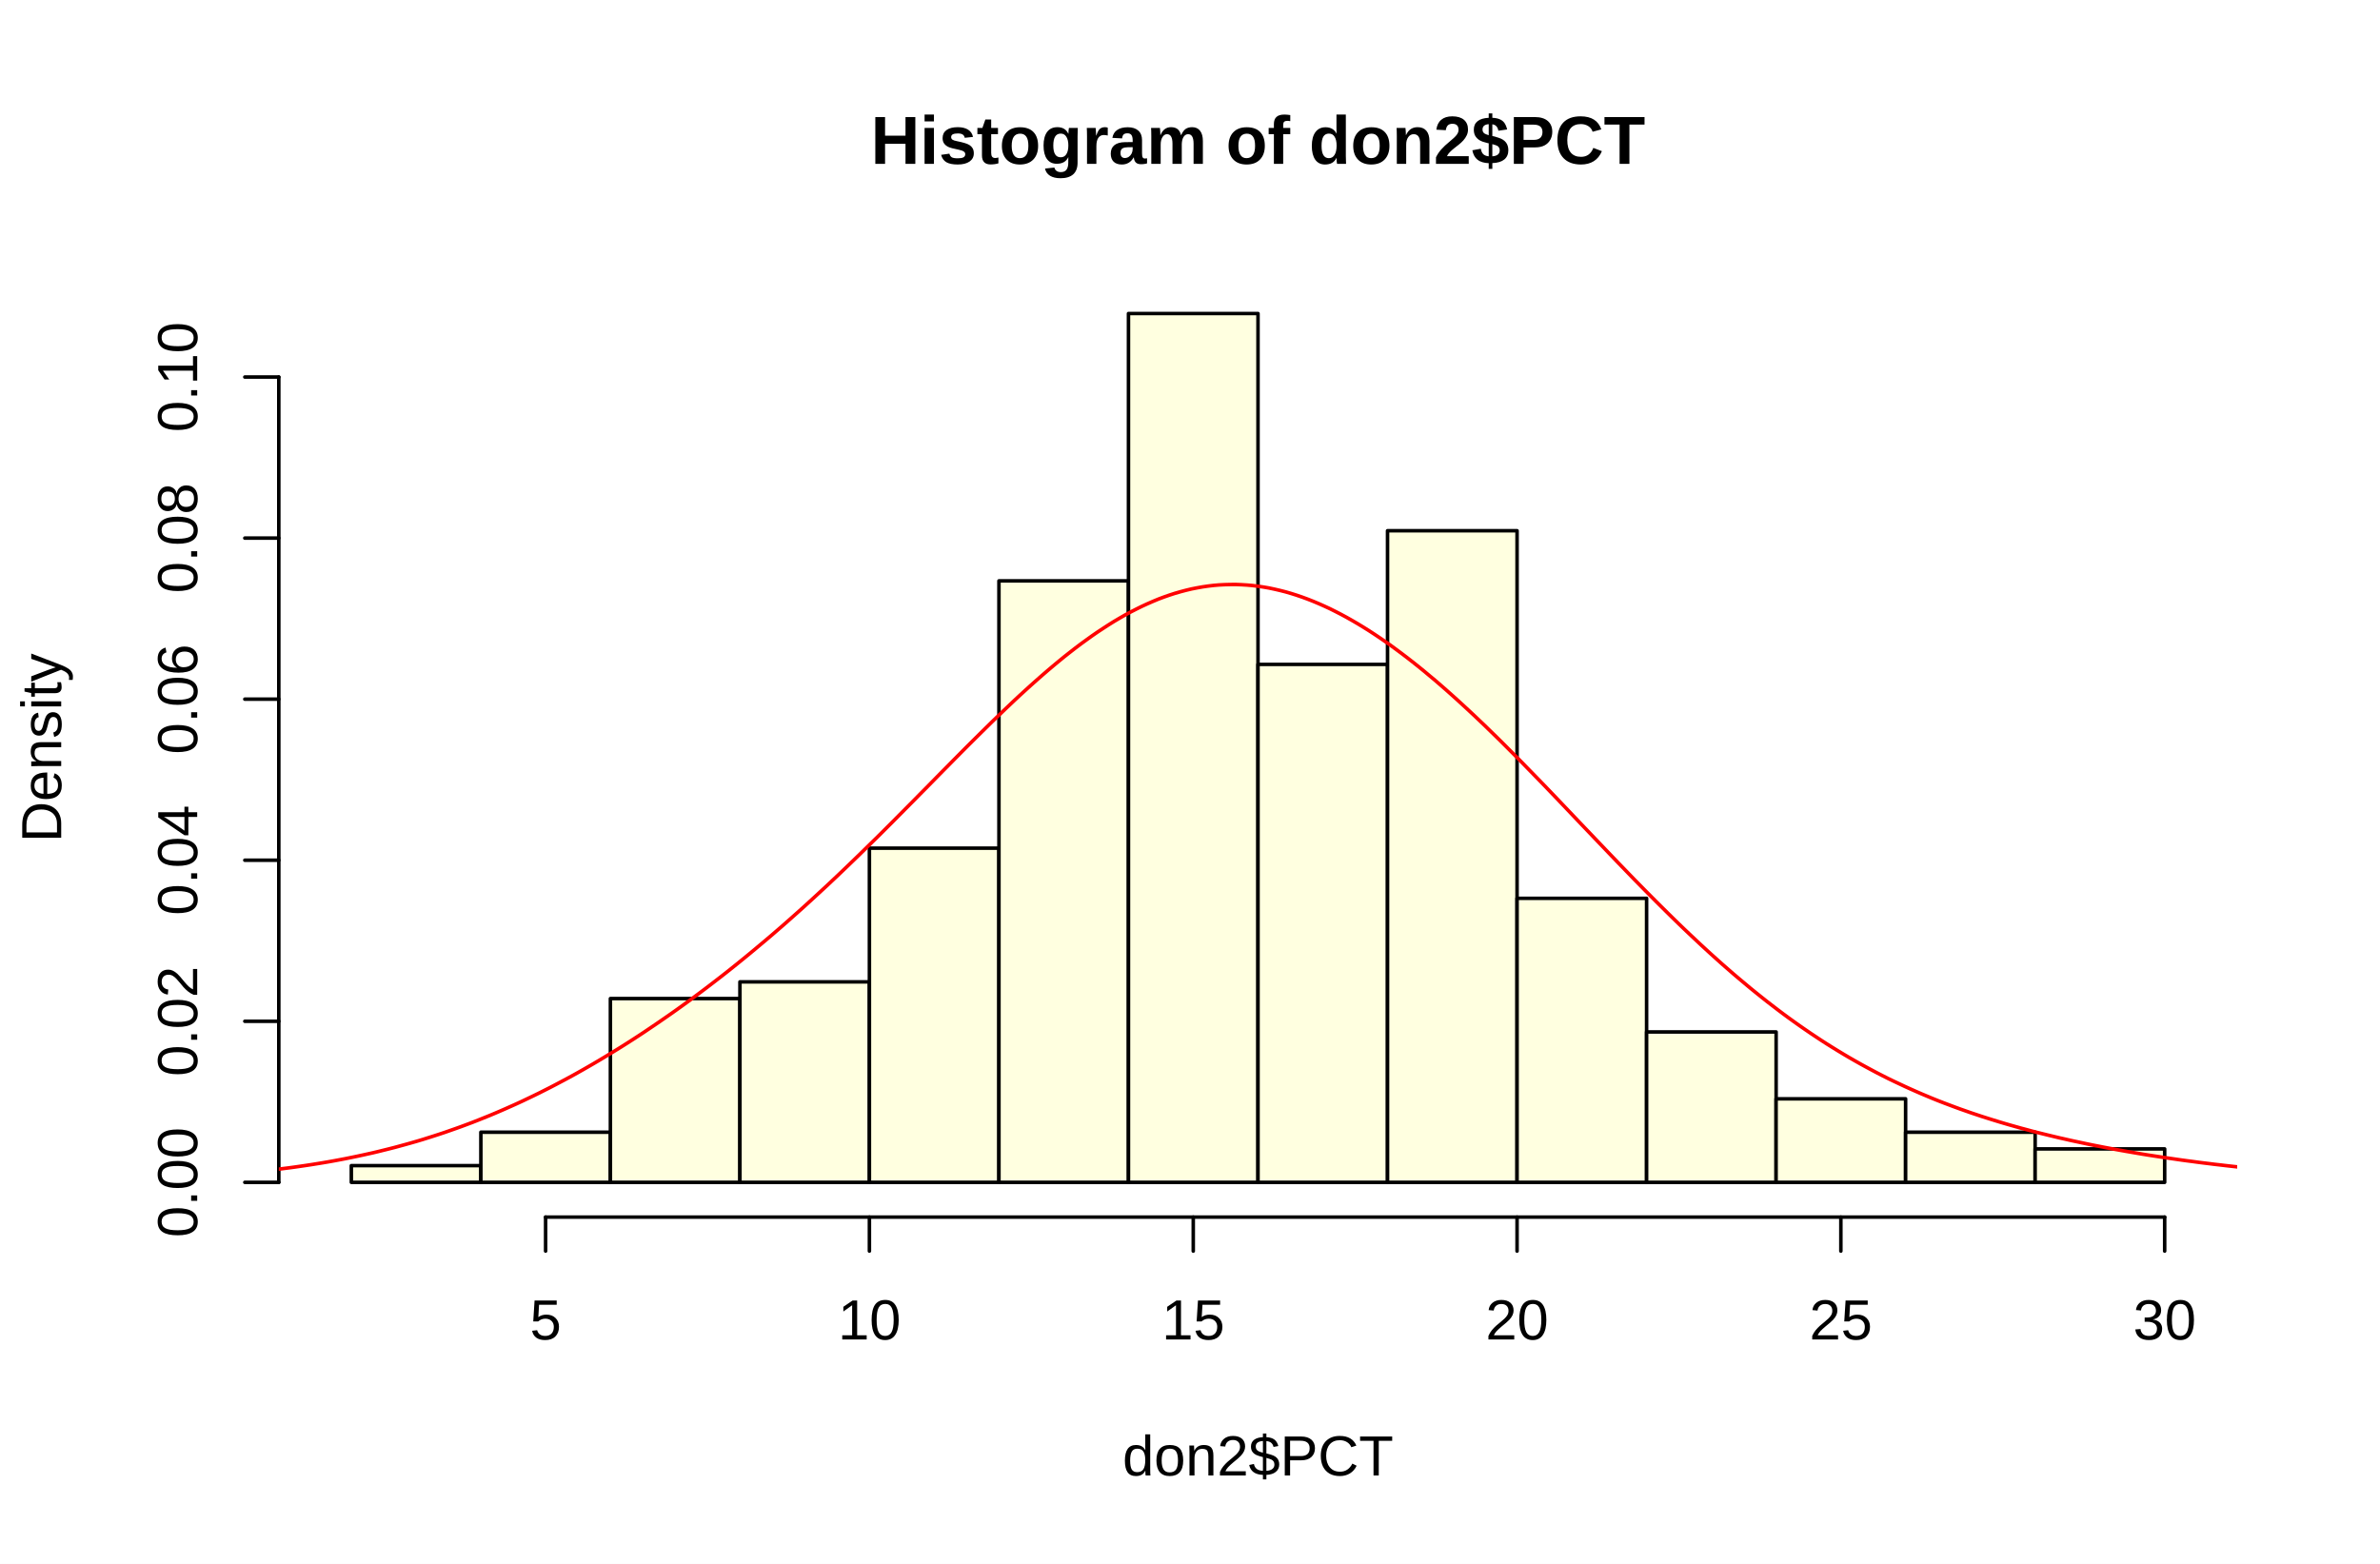
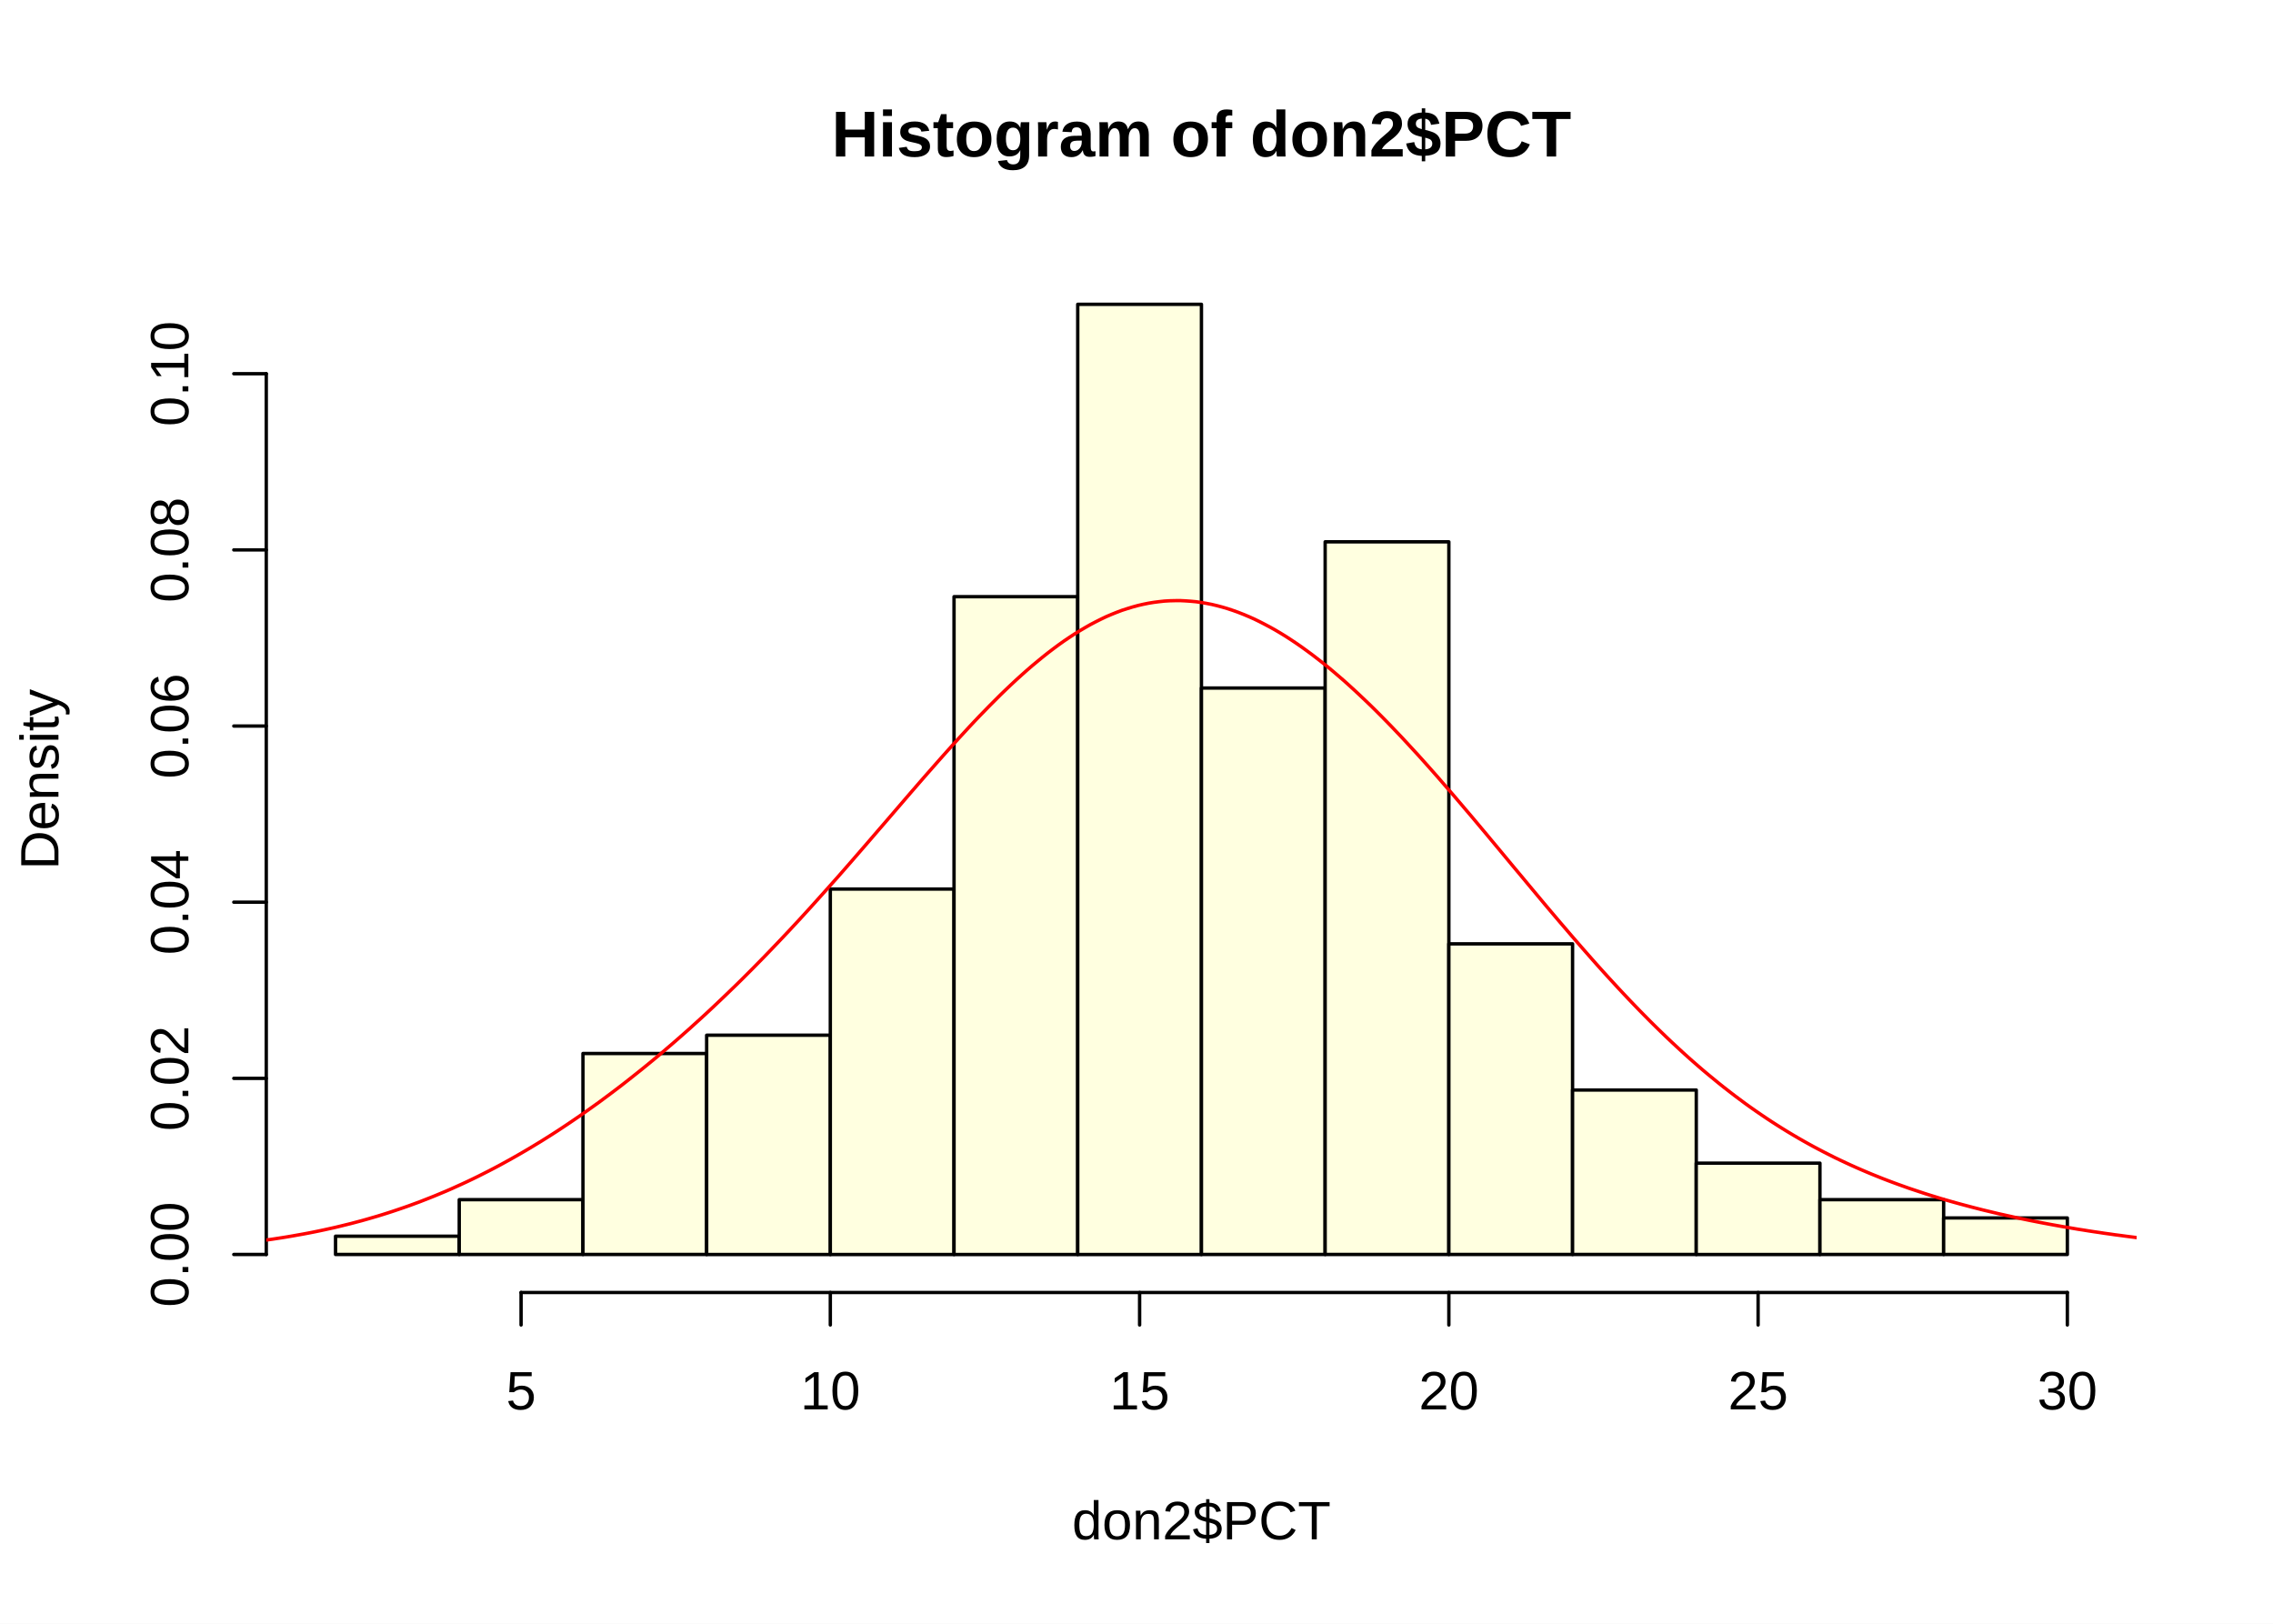
- <svg xmlns="http://www.w3.org/2000/svg" class="svglite" width="504.00pt" height="331.20pt" viewBox="0 0 504.00 331.20">
+ <svg xmlns="http://www.w3.org/2000/svg" class="svglite" width="504.00pt" height="360.00pt" viewBox="0 0 504.00 360.00">
  <defs>
    <style type="text/css">
    .svglite line, .svglite polyline, .svglite polygon, .svglite path, .svglite rect, .svglite circle {
      fill: none;
      stroke: #000000;
      stroke-linecap: round;
      stroke-linejoin: round;
      stroke-miterlimit: 10.00;
    }
  </style>
  </defs>
  <rect width="100%" height="100%" style="stroke: none; fill: #FFFFFF;" />
  <defs>
-     <clipPath id="cpMC4wMHw1MDQuMDB8MC4wMHwzMzEuMjA=">
-       <rect x="0.00" y="0.00" width="504.00" height="331.20" />
+     <clipPath id="cpMC4wMHw1MDQuMDB8MC4wMHwzNjAuMDA=">
+       <rect x="0.00" y="0.00" width="504.00" height="360.00" />
    </clipPath>
  </defs>
-   <g clip-path="url(#cpMC4wMHw1MDQuMDB8MC4wMHwzMzEuMjA=)">
+   <g clip-path="url(#cpMC4wMHw1MDQuMDB8MC4wMHwzNjAuMDA=)">
    <text x="266.40" y="34.70" text-anchor="middle" style="font-size: 14.40px; font-weight: bold; font-family: Arial;" textLength="163.92px" lengthAdjust="spacingAndGlyphs">Histogram of don2$PCT</text>
-     <text x="266.40" y="312.48" text-anchor="middle" style="font-size: 12.00px; font-family: Arial;" textLength="57.38px" lengthAdjust="spacingAndGlyphs">don2$PCT</text>
-     <text transform="translate(12.96,158.40) rotate(-90)" text-anchor="middle" style="font-size: 12.00px; font-family: Arial;" textLength="40.01px" lengthAdjust="spacingAndGlyphs">Density</text>
-     <line x1="115.54" y1="257.76" x2="458.40" y2="257.76" style="stroke-width: 0.75;" />
-     <line x1="115.54" y1="257.76" x2="115.54" y2="264.96" style="stroke-width: 0.75;" />
-     <line x1="184.11" y1="257.76" x2="184.11" y2="264.96" style="stroke-width: 0.75;" />
-     <line x1="252.69" y1="257.76" x2="252.69" y2="264.96" style="stroke-width: 0.75;" />
-     <line x1="321.26" y1="257.76" x2="321.26" y2="264.96" style="stroke-width: 0.75;" />
-     <line x1="389.83" y1="257.76" x2="389.83" y2="264.96" style="stroke-width: 0.75;" />
-     <line x1="458.40" y1="257.76" x2="458.40" y2="264.96" style="stroke-width: 0.75;" />
-     <text x="115.54" y="283.68" text-anchor="middle" style="font-size: 12.00px; font-family: Arial;" textLength="6.67px" lengthAdjust="spacingAndGlyphs">5</text>
-     <text x="184.11" y="283.68" text-anchor="middle" style="font-size: 12.00px; font-family: Arial;" textLength="13.35px" lengthAdjust="spacingAndGlyphs">10</text>
-     <text x="252.69" y="283.68" text-anchor="middle" style="font-size: 12.00px; font-family: Arial;" textLength="13.35px" lengthAdjust="spacingAndGlyphs">15</text>
-     <text x="321.26" y="283.68" text-anchor="middle" style="font-size: 12.00px; font-family: Arial;" textLength="13.35px" lengthAdjust="spacingAndGlyphs">20</text>
-     <text x="389.83" y="283.68" text-anchor="middle" style="font-size: 12.00px; font-family: Arial;" textLength="13.35px" lengthAdjust="spacingAndGlyphs">25</text>
-     <text x="458.40" y="283.68" text-anchor="middle" style="font-size: 12.00px; font-family: Arial;" textLength="13.35px" lengthAdjust="spacingAndGlyphs">30</text>
-     <line x1="59.04" y1="250.40" x2="59.04" y2="79.85" style="stroke-width: 0.75;" />
-     <line x1="59.04" y1="250.40" x2="51.84" y2="250.40" style="stroke-width: 0.75;" />
-     <line x1="59.04" y1="216.29" x2="51.84" y2="216.29" style="stroke-width: 0.75;" />
-     <line x1="59.04" y1="182.18" x2="51.84" y2="182.18" style="stroke-width: 0.75;" />
-     <line x1="59.04" y1="148.07" x2="51.84" y2="148.07" style="stroke-width: 0.75;" />
-     <line x1="59.04" y1="113.96" x2="51.84" y2="113.96" style="stroke-width: 0.75;" />
-     <line x1="59.04" y1="79.85" x2="51.84" y2="79.85" style="stroke-width: 0.75;" />
-     <text transform="translate(41.76,250.40) rotate(-90)" text-anchor="middle" style="font-size: 12.00px; font-family: Arial;" textLength="23.36px" lengthAdjust="spacingAndGlyphs">0.00</text>
-     <text transform="translate(41.76,216.29) rotate(-90)" text-anchor="middle" style="font-size: 12.00px; font-family: Arial;" textLength="23.36px" lengthAdjust="spacingAndGlyphs">0.02</text>
-     <text transform="translate(41.76,182.18) rotate(-90)" text-anchor="middle" style="font-size: 12.00px; font-family: Arial;" textLength="23.36px" lengthAdjust="spacingAndGlyphs">0.04</text>
-     <text transform="translate(41.76,148.07) rotate(-90)" text-anchor="middle" style="font-size: 12.00px; font-family: Arial;" textLength="23.36px" lengthAdjust="spacingAndGlyphs">0.06</text>
-     <text transform="translate(41.76,113.96) rotate(-90)" text-anchor="middle" style="font-size: 12.00px; font-family: Arial;" textLength="23.36px" lengthAdjust="spacingAndGlyphs">0.08</text>
-     <text transform="translate(41.76,79.85) rotate(-90)" text-anchor="middle" style="font-size: 12.00px; font-family: Arial;" textLength="23.36px" lengthAdjust="spacingAndGlyphs">0.10</text>
+     <text x="266.40" y="341.28" text-anchor="middle" style="font-size: 12.00px; font-family: Arial;" textLength="57.38px" lengthAdjust="spacingAndGlyphs">don2$PCT</text>
+     <text transform="translate(12.96,172.80) rotate(-90)" text-anchor="middle" style="font-size: 12.00px; font-family: Arial;" textLength="40.01px" lengthAdjust="spacingAndGlyphs">Density</text>
+     <line x1="115.54" y1="286.56" x2="458.40" y2="286.56" style="stroke-width: 0.75;" />
+     <line x1="115.54" y1="286.56" x2="115.54" y2="293.76" style="stroke-width: 0.75;" />
+     <line x1="184.11" y1="286.56" x2="184.11" y2="293.76" style="stroke-width: 0.75;" />
+     <line x1="252.69" y1="286.56" x2="252.69" y2="293.76" style="stroke-width: 0.75;" />
+     <line x1="321.26" y1="286.56" x2="321.26" y2="293.76" style="stroke-width: 0.75;" />
+     <line x1="389.83" y1="286.56" x2="389.83" y2="293.76" style="stroke-width: 0.75;" />
+     <line x1="458.40" y1="286.56" x2="458.40" y2="293.76" style="stroke-width: 0.75;" />
+     <text x="115.54" y="312.48" text-anchor="middle" style="font-size: 12.00px; font-family: Arial;" textLength="6.67px" lengthAdjust="spacingAndGlyphs">5</text>
+     <text x="184.11" y="312.48" text-anchor="middle" style="font-size: 12.00px; font-family: Arial;" textLength="13.35px" lengthAdjust="spacingAndGlyphs">10</text>
+     <text x="252.69" y="312.48" text-anchor="middle" style="font-size: 12.00px; font-family: Arial;" textLength="13.35px" lengthAdjust="spacingAndGlyphs">15</text>
+     <text x="321.26" y="312.48" text-anchor="middle" style="font-size: 12.00px; font-family: Arial;" textLength="13.35px" lengthAdjust="spacingAndGlyphs">20</text>
+     <text x="389.83" y="312.48" text-anchor="middle" style="font-size: 12.00px; font-family: Arial;" textLength="13.35px" lengthAdjust="spacingAndGlyphs">25</text>
+     <text x="458.40" y="312.48" text-anchor="middle" style="font-size: 12.00px; font-family: Arial;" textLength="13.35px" lengthAdjust="spacingAndGlyphs">30</text>
+     <line x1="59.04" y1="278.13" x2="59.04" y2="82.86" style="stroke-width: 0.75;" />
+     <line x1="59.04" y1="278.13" x2="51.84" y2="278.13" style="stroke-width: 0.75;" />
+     <line x1="59.04" y1="239.08" x2="51.84" y2="239.08" style="stroke-width: 0.75;" />
+     <line x1="59.04" y1="200.02" x2="51.84" y2="200.02" style="stroke-width: 0.75;" />
+     <line x1="59.04" y1="160.97" x2="51.84" y2="160.97" style="stroke-width: 0.75;" />
+     <line x1="59.04" y1="121.92" x2="51.84" y2="121.92" style="stroke-width: 0.75;" />
+     <line x1="59.04" y1="82.86" x2="51.84" y2="82.86" style="stroke-width: 0.75;" />
+     <text transform="translate(41.76,278.13) rotate(-90)" text-anchor="middle" style="font-size: 12.00px; font-family: Arial;" textLength="23.36px" lengthAdjust="spacingAndGlyphs">0.00</text>
+     <text transform="translate(41.76,239.08) rotate(-90)" text-anchor="middle" style="font-size: 12.00px; font-family: Arial;" textLength="23.36px" lengthAdjust="spacingAndGlyphs">0.02</text>
+     <text transform="translate(41.76,200.02) rotate(-90)" text-anchor="middle" style="font-size: 12.00px; font-family: Arial;" textLength="23.36px" lengthAdjust="spacingAndGlyphs">0.04</text>
+     <text transform="translate(41.76,160.97) rotate(-90)" text-anchor="middle" style="font-size: 12.00px; font-family: Arial;" textLength="23.36px" lengthAdjust="spacingAndGlyphs">0.06</text>
+     <text transform="translate(41.76,121.92) rotate(-90)" text-anchor="middle" style="font-size: 12.00px; font-family: Arial;" textLength="23.36px" lengthAdjust="spacingAndGlyphs">0.08</text>
+     <text transform="translate(41.76,82.86) rotate(-90)" text-anchor="middle" style="font-size: 12.00px; font-family: Arial;" textLength="23.36px" lengthAdjust="spacingAndGlyphs">0.10</text>
  </g>
  <defs>
-     <clipPath id="cpNTkuMDR8NDczLjc2fDU5LjA0fDI1Ny43Ng==">
-       <rect x="59.04" y="59.04" width="414.72" height="198.72" />
+     <clipPath id="cpNTkuMDR8NDczLjc2fDU5LjA0fDI4Ni41Ng==">
+       <rect x="59.04" y="59.04" width="414.72" height="227.52" />
    </clipPath>
  </defs>
-   <g clip-path="url(#cpNTkuMDR8NDczLjc2fDU5LjA0fDI1Ny43Ng==)">
-     <rect x="74.40" y="246.86" width="27.43" height="3.54" style="stroke-width: 0.75; fill: #FFFFE0;" />
-     <rect x="101.83" y="239.78" width="27.43" height="10.62" style="stroke-width: 0.75; fill: #FFFFE0;" />
-     <rect x="129.26" y="211.48" width="27.43" height="38.92" style="stroke-width: 0.75; fill: #FFFFE0;" />
-     <rect x="156.69" y="207.94" width="27.43" height="42.46" style="stroke-width: 0.75; fill: #FFFFE0;" />
-     <rect x="184.11" y="179.63" width="27.43" height="70.77" style="stroke-width: 0.75; fill: #FFFFE0;" />
-     <rect x="211.54" y="123.02" width="27.43" height="127.38" style="stroke-width: 0.75; fill: #FFFFE0;" />
-     <rect x="238.97" y="66.40" width="27.43" height="184.00" style="stroke-width: 0.75; fill: #FFFFE0;" />
-     <rect x="266.40" y="140.71" width="27.43" height="109.69" style="stroke-width: 0.75; fill: #FFFFE0;" />
-     <rect x="293.83" y="112.40" width="27.43" height="138.00" style="stroke-width: 0.75; fill: #FFFFE0;" />
-     <rect x="321.26" y="190.25" width="27.43" height="60.15" style="stroke-width: 0.75; fill: #FFFFE0;" />
-     <rect x="348.69" y="218.55" width="27.43" height="31.85" style="stroke-width: 0.75; fill: #FFFFE0;" />
-     <rect x="376.11" y="232.71" width="27.43" height="17.69" style="stroke-width: 0.75; fill: #FFFFE0;" />
-     <rect x="403.54" y="239.78" width="27.43" height="10.62" style="stroke-width: 0.75; fill: #FFFFE0;" />
-     <rect x="430.97" y="243.32" width="27.43" height="7.08" style="stroke-width: 0.75; fill: #FFFFE0;" />
-     <polyline points="0.00,250.29 0.52,250.29 1.70,250.28 2.87,250.27 4.04,250.26 5.21,250.25 6.38,250.23 7.55,250.22 8.72,250.21 9.89,250.19 11.06,250.18 12.23,250.16 13.41,250.14 14.58,250.12 15.75,250.10 16.92,250.08 18.09,250.06 19.26,250.03 20.43,250.01 21.60,249.98 22.77,249.95 23.95,249.92 25.12,249.89 26.29,249.85 27.46,249.81 28.63,249.78 29.80,249.73 30.97,249.69 32.14,249.64 33.31,249.60 34.49,249.54 35.66,249.49 36.83,249.43 38.00,249.37 39.17,249.31 40.34,249.24 41.51,249.17 42.68,249.10 43.85,249.02 45.03,248.94 46.20,248.85 47.37,248.76 48.54,248.67 49.71,248.57 50.88,248.47 52.05,248.36 53.22,248.24 54.39,248.13 55.57,248.00 56.74,247.87 57.91,247.74 59.08,247.60 60.25,247.45 61.42,247.30 62.59,247.14 63.76,246.97 64.93,246.80 66.10,246.62 67.28,246.43 68.45,246.24 69.62,246.04 70.79,245.83 71.96,245.61 73.13,245.39 74.30,245.15 75.47,244.91 76.64,244.66 77.82,244.40 78.99,244.14 80.16,243.86 81.33,243.57 82.50,243.28 83.67,242.98 84.84,242.66 86.01,242.34 87.18,242.01 88.36,241.67 89.53,241.32 90.70,240.95 91.87,240.58 93.04,240.20 94.21,239.81 95.38,239.40 96.55,238.99 97.72,238.57 98.90,238.13 100.07,237.69 101.24,237.23 102.41,236.76 103.58,236.29 104.75,235.80 105.92,235.30 107.09,234.79 108.26,234.27 109.44,233.74 110.61,233.20 111.78,232.64 112.95,232.08 114.12,231.51 115.29,230.92 116.46,230.33 117.63,229.72 118.80,229.10 119.97,228.48 121.15,227.84 122.32,227.19 123.49,226.53 124.66,225.86 125.83,225.18 127.00,224.49 128.17,223.79 129.34,223.08 130.51,222.36 131.69,221.63 132.86,220.89 134.03,220.14 135.20,219.38 136.37,218.61 137.54,217.82 138.71,217.03 139.88,216.23 141.05,215.42 142.23,214.60 143.40,213.77 144.57,212.93 145.74,212.08 146.91,211.22 148.08,210.35 149.25,209.47 150.42,208.58 151.59,207.68 152.77,206.77 153.94,205.85 155.11,204.92 156.28,203.98 157.45,203.03 158.62,202.07 159.79,201.10 160.96,200.12 162.13,199.14 163.31,198.14 164.48,197.13 165.65,196.12 166.82,195.09 167.99,194.05 169.16,193.01 170.33,191.96 171.50,190.89 172.67,189.82 173.84,188.74 175.02,187.65 176.19,186.55 177.36,185.45 178.53,184.33 179.70,183.21 180.87,182.08 182.04,180.95 183.21,179.80 184.38,178.65 185.56,177.50 186.73,176.34 187.90,175.17 189.07,174.00 190.24,172.82 191.41,171.64 192.58,170.46 193.75,169.28 194.92,168.09 196.10,166.90 197.27,165.71 198.44,164.52 199.61,163.33 200.78,162.15 201.95,160.96 203.12,159.78 204.29,158.60 205.46,157.43 206.64,156.26 207.81,155.10 208.98,153.95 210.15,152.80 211.32,151.67 212.49,150.54 213.66,149.43 214.83,148.32 216.00,147.23 217.17,146.16 218.35,145.09 219.52,144.05 220.69,143.02 221.86,142.01 223.03,141.02 224.20,140.05 225.37,139.09 226.54,138.17 227.71,137.26 228.89,136.37 230.06,135.52 231.23,134.68 232.40,133.87 233.57,133.10 234.74,132.34 235.91,131.61 237.08,130.92 238.25,130.25 239.43,129.61 240.60,129.01 241.77,128.43 242.94,127.89 244.11,127.38 245.28,126.89 246.45,126.45 247.62,126.04 248.79,125.66 249.97,125.32 251.14,125.01 252.31,124.73 253.48,124.50 254.65,124.29 255.82,124.12 256.99,123.98 258.16,123.88 259.33,123.82 260.51,123.79 261.68,123.78 262.85,123.83 264.02,123.90 265.19,124.00 266.36,124.15 267.53,124.32 268.70,124.52 269.87,124.77 271.04,125.04 272.22,125.34 273.39,125.68 274.56,126.05 275.73,126.45 276.90,126.88 278.07,127.34 279.24,127.83 280.41,128.35 281.58,128.89 282.76,129.48 283.93,130.08 285.10,130.71 286.27,131.37 287.44,132.05 288.61,132.76 289.78,133.49 290.95,134.25 292.12,135.03 293.30,135.84 294.47,136.66 295.64,137.52 296.81,138.39 297.98,139.28 299.15,140.19 300.32,141.12 301.49,142.07 302.66,143.05 303.84,144.03 305.01,145.04 306.18,146.06 307.35,147.10 308.52,148.15 309.69,149.22 310.86,150.30 312.03,151.39 313.20,152.50 314.38,153.62 315.55,154.76 316.72,155.90 317.89,157.05 319.06,158.22 320.23,159.39 321.40,160.57 322.57,161.76 323.74,162.96 324.91,164.16 326.09,165.37 327.26,166.58 328.43,167.80 329.60,169.02 330.77,170.25 331.94,171.48 333.11,172.71 334.28,173.94 335.45,175.17 336.63,176.40 337.80,177.63 338.97,178.85 340.14,180.08 341.31,181.30 342.48,182.52 343.65,183.73 344.82,184.94 345.99,186.15 347.17,187.35 348.34,188.54 349.51,189.72 350.68,190.90 351.85,192.06 353.02,193.22 354.19,194.37 355.36,195.51 356.53,196.64 357.71,197.76 358.88,198.86 360.05,199.96 361.22,201.04 362.39,202.11 363.56,203.16 364.73,204.21 365.90,205.23 367.07,206.25 368.25,207.25 369.42,208.23 370.59,209.21 371.76,210.16 372.93,211.10 374.10,212.03 375.27,212.93 376.44,213.83 377.61,214.71 378.78,215.57 379.96,216.42 381.13,217.25 382.30,218.06 383.47,218.86 384.64,219.64 385.81,220.41 386.98,221.16 388.15,221.89 389.32,222.61 390.50,223.32 391.67,224.01 392.84,224.68 394.01,225.34 395.18,225.98 396.35,226.61 397.52,227.23 398.69,227.83 399.86,228.42 401.04,228.99 402.21,229.54 403.38,230.09 404.55,230.62 405.72,231.14 406.89,231.65 408.06,232.14 409.23,232.63 410.40,233.10 411.58,233.56 412.75,234.00 413.92,234.44 415.09,234.87 416.26,235.28 417.43,235.69 418.60,236.08 419.77,236.47 420.94,236.84 422.12,237.21 423.29,237.57 424.46,237.92 425.63,238.26 426.80,238.59 427.97,238.92 429.14,239.23 430.31,239.55 431.48,239.85 432.65,240.14 433.83,240.43 435.00,240.71 436.17,240.99 437.34,241.25 438.51,241.52 439.68,241.77 440.85,242.02 442.02,242.27 443.19,242.51 444.37,242.74 445.54,242.97 446.71,243.19 447.88,243.41 449.05,243.62 450.22,243.83 451.39,244.03 452.56,244.23 453.73,244.43 454.91,244.62 456.08,244.80 457.25,244.98 458.42,245.16 459.59,245.33 460.76,245.50 461.93,245.67 463.10,245.83 464.27,245.98 465.45,246.14 466.62,246.29 467.79,246.43 468.96,246.58 470.13,246.71 471.30,246.85 472.47,246.98 473.64,247.11 474.81,247.23 475.99,247.36 477.16,247.47 478.33,247.59 479.50,247.70 480.67,247.81 481.84,247.91 483.01,248.02 484.18,248.11 485.35,248.21 486.52,248.30 487.70,248.39 488.87,248.48 490.04,248.57 491.21,248.65 492.38,248.73 493.55,248.80 494.72,248.88 495.89,248.95 497.06,249.02 498.24,249.08 499.41,249.15 500.58,249.21 501.75,249.27 502.92,249.32 504.00,249.37 " style="stroke-width: 0.75; stroke: #FF0000;" />
+   <g clip-path="url(#cpNTkuMDR8NDczLjc2fDU5LjA0fDI4Ni41Ng==)">
+     <rect x="74.40" y="274.08" width="27.43" height="4.05" style="stroke-width: 0.75; fill: #FFFFE0;" />
+     <rect x="101.83" y="265.98" width="27.43" height="12.15" style="stroke-width: 0.75; fill: #FFFFE0;" />
+     <rect x="129.26" y="233.57" width="27.43" height="44.56" style="stroke-width: 0.75; fill: #FFFFE0;" />
+     <rect x="156.69" y="229.52" width="27.43" height="48.62" style="stroke-width: 0.75; fill: #FFFFE0;" />
+     <rect x="184.11" y="197.11" width="27.43" height="81.03" style="stroke-width: 0.75; fill: #FFFFE0;" />
+     <rect x="211.54" y="132.29" width="27.43" height="145.85" style="stroke-width: 0.75; fill: #FFFFE0;" />
+     <rect x="238.97" y="67.47" width="27.43" height="210.67" style="stroke-width: 0.75; fill: #FFFFE0;" />
+     <rect x="266.40" y="152.54" width="27.43" height="125.59" style="stroke-width: 0.75; fill: #FFFFE0;" />
+     <rect x="293.83" y="120.13" width="27.43" height="158.00" style="stroke-width: 0.75; fill: #FFFFE0;" />
+     <rect x="321.26" y="209.26" width="27.43" height="68.87" style="stroke-width: 0.75; fill: #FFFFE0;" />
+     <rect x="348.69" y="241.67" width="27.43" height="36.46" style="stroke-width: 0.75; fill: #FFFFE0;" />
+     <rect x="376.11" y="257.88" width="27.43" height="20.26" style="stroke-width: 0.75; fill: #FFFFE0;" />
+     <rect x="403.54" y="265.98" width="27.43" height="12.15" style="stroke-width: 0.75; fill: #FFFFE0;" />
+     <rect x="430.97" y="270.03" width="27.43" height="8.10" style="stroke-width: 0.75; fill: #FFFFE0;" />
+     <polyline points="0.00,278.01 0.52,278.00 1.70,277.99 2.87,277.98 4.04,277.97 5.21,277.96 6.38,277.94 7.55,277.93 8.72,277.91 9.89,277.89 11.06,277.88 12.23,277.86 13.41,277.84 14.58,277.82 15.75,277.79 16.92,277.77 18.09,277.74 19.26,277.71 20.43,277.68 21.60,277.65 22.77,277.62 23.95,277.58 25.12,277.55 26.29,277.51 27.46,277.46 28.63,277.42 29.80,277.37 30.97,277.32 32.14,277.27 33.31,277.21 34.49,277.15 35.66,277.09 36.83,277.03 38.00,276.96 39.17,276.88 40.34,276.81 41.51,276.73 42.68,276.64 43.85,276.55 45.03,276.46 46.20,276.36 47.37,276.26 48.54,276.15 49.71,276.04 50.88,275.92 52.05,275.79 53.22,275.67 54.39,275.53 55.57,275.39 56.74,275.24 57.91,275.09 59.08,274.92 60.25,274.76 61.42,274.58 62.59,274.40 63.76,274.21 64.93,274.01 66.10,273.80 67.28,273.59 68.45,273.37 69.62,273.14 70.79,272.90 71.96,272.65 73.13,272.39 74.30,272.13 75.47,271.85 76.64,271.56 77.82,271.27 78.99,270.96 80.16,270.65 81.33,270.32 82.50,269.98 83.67,269.64 84.84,269.28 86.01,268.91 87.18,268.53 88.36,268.13 89.53,267.73 90.70,267.32 91.87,266.89 93.04,266.46 94.21,266.00 95.38,265.54 96.55,265.07 97.72,264.58 98.90,264.09 100.07,263.58 101.24,263.05 102.41,262.52 103.58,261.98 104.75,261.42 105.92,260.85 107.09,260.26 108.26,259.67 109.44,259.06 110.61,258.44 111.78,257.80 112.95,257.16 114.12,256.50 115.29,255.83 116.46,255.15 117.63,254.46 118.80,253.75 119.97,253.04 121.15,252.30 122.32,251.56 123.49,250.81 124.66,250.04 125.83,249.26 127.00,248.47 128.17,247.67 129.34,246.86 130.51,246.03 131.69,245.19 132.86,244.35 134.03,243.48 135.20,242.61 136.37,241.73 137.54,240.84 138.71,239.93 139.88,239.01 141.05,238.08 142.23,237.14 143.40,236.19 144.57,235.23 145.74,234.26 146.91,233.27 148.08,232.27 149.25,231.27 150.42,230.25 151.59,229.22 152.77,228.18 153.94,227.12 155.11,226.06 156.28,224.99 157.45,223.90 158.62,222.80 159.79,221.69 160.96,220.57 162.13,219.44 163.31,218.30 164.48,217.15 165.65,215.98 166.82,214.81 167.99,213.62 169.16,212.43 170.33,211.22 171.50,210.00 172.67,208.78 173.84,207.54 175.02,206.29 176.19,205.03 177.36,203.77 178.53,202.49 179.70,201.21 180.87,199.91 182.04,198.61 183.21,197.30 184.38,195.99 185.56,194.67 186.73,193.34 187.90,192.00 189.07,190.66 190.24,189.31 191.41,187.96 192.58,186.61 193.75,185.25 194.92,183.89 196.10,182.53 197.27,181.17 198.44,179.81 199.61,178.45 200.78,177.09 201.95,175.73 203.12,174.38 204.29,173.03 205.46,171.69 206.64,170.35 207.81,169.02 208.98,167.70 210.15,166.39 211.32,165.09 212.49,163.80 213.66,162.53 214.83,161.26 216.00,160.01 217.17,158.78 218.35,157.57 219.52,156.37 220.69,155.20 221.86,154.03 223.03,152.90 224.20,151.79 225.37,150.70 226.54,149.64 227.71,148.60 228.89,147.58 230.06,146.61 231.23,145.65 232.40,144.72 233.57,143.83 234.74,142.96 235.91,142.13 237.08,141.34 238.25,140.57 239.43,139.84 240.60,139.15 241.77,138.48 242.94,137.87 244.11,137.28 245.28,136.72 246.45,136.22 247.62,135.75 248.79,135.31 249.97,134.93 251.14,134.57 252.31,134.25 253.48,133.98 254.65,133.74 255.82,133.55 256.99,133.40 258.16,133.27 259.33,133.20 260.51,133.17 261.68,133.16 262.85,133.22 264.02,133.30 265.19,133.41 266.36,133.58 267.53,133.78 268.70,134.01 269.87,134.29 271.04,134.60 272.22,134.95 273.39,135.34 274.56,135.76 275.73,136.22 276.90,136.71 278.07,137.23 279.24,137.80 280.41,138.40 281.58,139.02 282.76,139.68 283.93,140.37 285.10,141.09 286.27,141.85 287.44,142.63 288.61,143.44 289.78,144.29 290.95,145.15 292.12,146.05 293.30,146.97 294.47,147.91 295.64,148.89 296.81,149.89 297.98,150.90 299.15,151.95 300.32,153.02 301.49,154.11 302.66,155.22 303.84,156.35 305.01,157.50 306.18,158.67 307.35,159.86 308.52,161.06 309.69,162.29 310.86,163.52 312.03,164.78 313.20,166.05 314.38,167.33 315.55,168.63 316.72,169.94 317.89,171.26 319.06,172.59 320.23,173.94 321.40,175.29 322.57,176.65 323.74,178.02 324.91,179.40 326.09,180.78 327.26,182.17 328.43,183.57 329.60,184.96 330.77,186.37 331.94,187.77 333.11,189.18 334.28,190.59 335.45,192.00 336.63,193.41 337.80,194.81 338.97,196.22 340.14,197.62 341.31,199.02 342.48,200.42 343.65,201.81 344.82,203.19 345.99,204.57 347.17,205.94 348.34,207.31 349.51,208.66 350.68,210.01 351.85,211.34 353.02,212.67 354.19,213.99 355.36,215.29 356.53,216.58 357.71,217.86 358.88,219.13 360.05,220.38 361.22,221.62 362.39,222.84 363.56,224.05 364.73,225.24 365.90,226.42 367.07,227.58 368.25,228.73 369.42,229.86 370.59,230.97 371.76,232.06 372.93,233.14 374.10,234.20 375.27,235.24 376.44,236.26 377.61,237.27 378.78,238.25 379.96,239.22 381.13,240.18 382.30,241.11 383.47,242.02 384.64,242.92 385.81,243.79 386.98,244.66 388.15,245.50 389.32,246.32 390.50,247.13 391.67,247.92 392.84,248.69 394.01,249.44 395.18,250.18 396.35,250.90 397.52,251.60 398.69,252.29 399.86,252.96 401.04,253.62 402.21,254.26 403.38,254.88 404.55,255.49 405.72,256.08 406.89,256.67 408.06,257.23 409.23,257.78 410.40,258.32 411.58,258.85 412.75,259.36 413.92,259.86 415.09,260.35 416.26,260.82 417.43,261.29 418.60,261.74 419.77,262.18 420.94,262.61 422.12,263.03 423.29,263.45 424.46,263.84 425.63,264.23 426.80,264.62 427.97,264.99 429.14,265.35 430.31,265.71 431.48,266.05 432.65,266.39 433.83,266.72 435.00,267.04 436.17,267.35 437.34,267.66 438.51,267.96 439.68,268.26 440.85,268.54 442.02,268.82 443.19,269.10 444.37,269.36 445.54,269.62 446.71,269.88 447.88,270.13 449.05,270.37 450.22,270.61 451.39,270.84 452.56,271.07 453.73,271.29 454.91,271.51 456.08,271.72 457.25,271.93 458.42,272.13 459.59,272.33 460.76,272.53 461.93,272.71 463.10,272.90 464.27,273.08 465.45,273.25 466.62,273.43 467.79,273.59 468.96,273.76 470.13,273.91 471.30,274.07 472.47,274.22 473.64,274.37 474.81,274.51 475.99,274.65 477.16,274.78 478.33,274.91 479.50,275.04 480.67,275.17 481.84,275.29 483.01,275.40 484.18,275.52 485.35,275.63 486.52,275.73 487.70,275.84 488.87,275.94 490.04,276.03 491.21,276.13 492.38,276.22 493.55,276.30 494.72,276.39 495.89,276.47 497.06,276.55 498.24,276.62 499.41,276.70 500.58,276.77 501.75,276.84 502.92,276.90 504.00,276.96 " style="stroke-width: 0.75; stroke: #FF0000;" />
  </g>
</svg>
